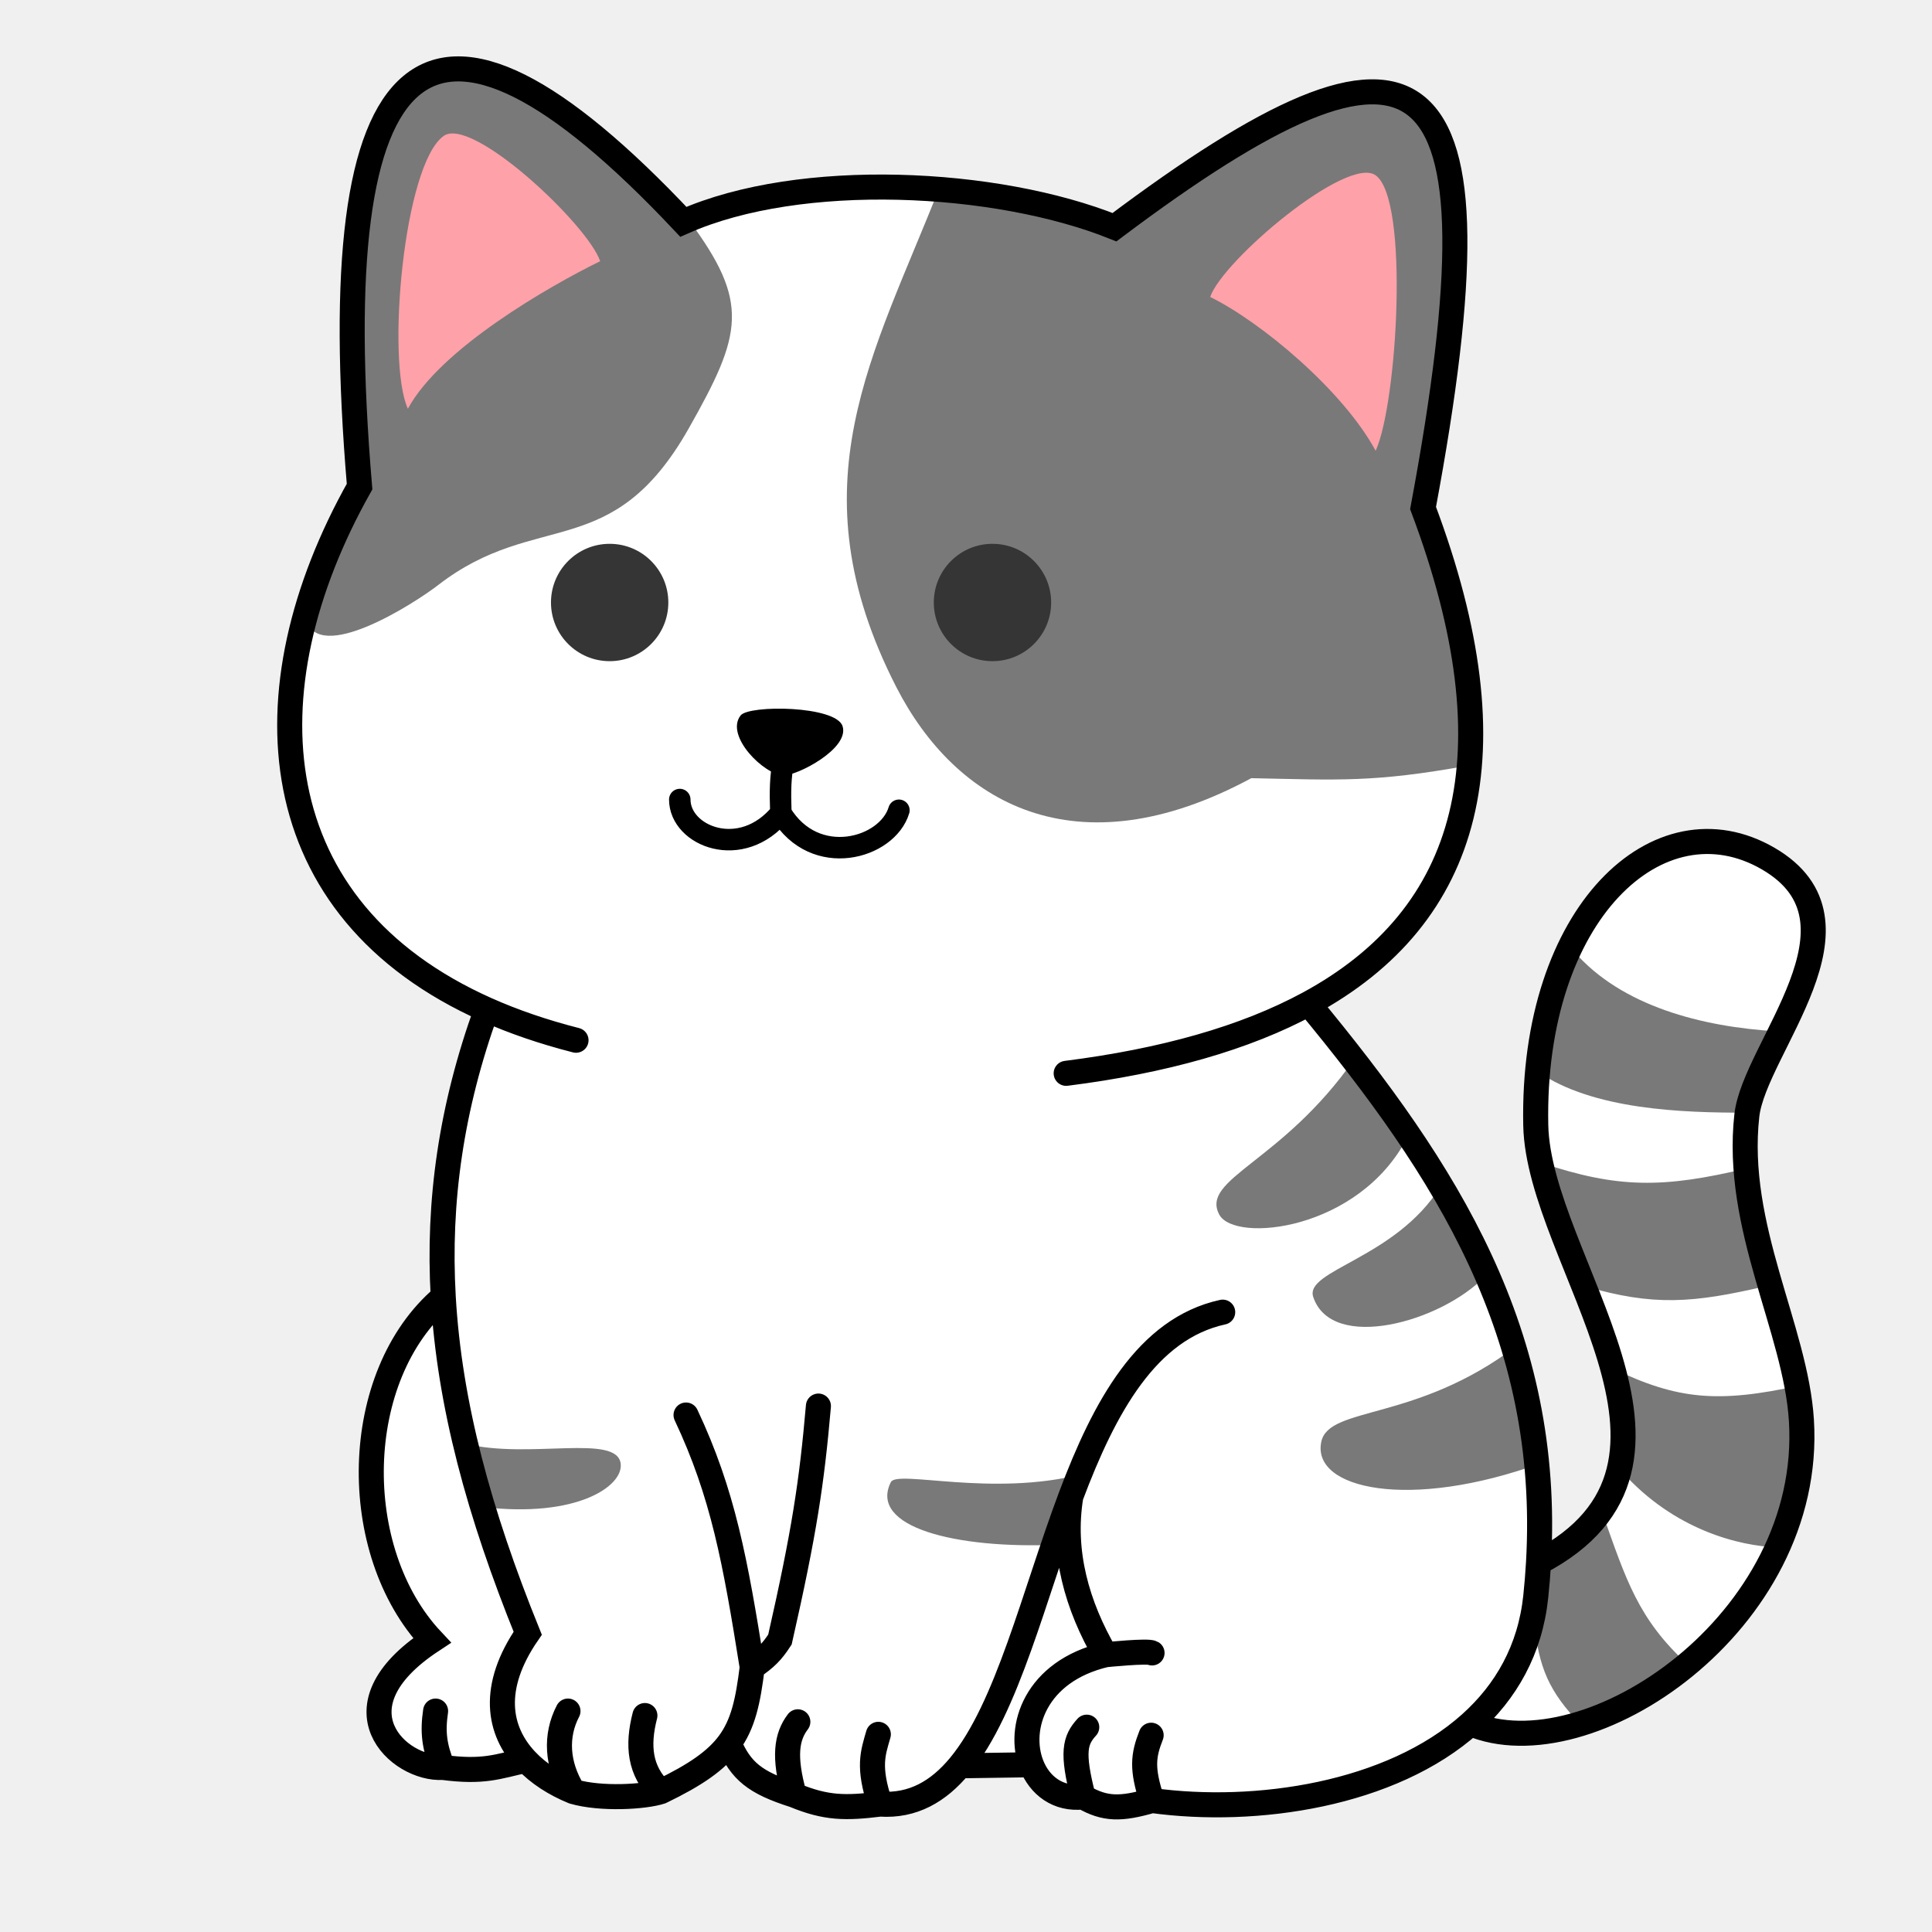
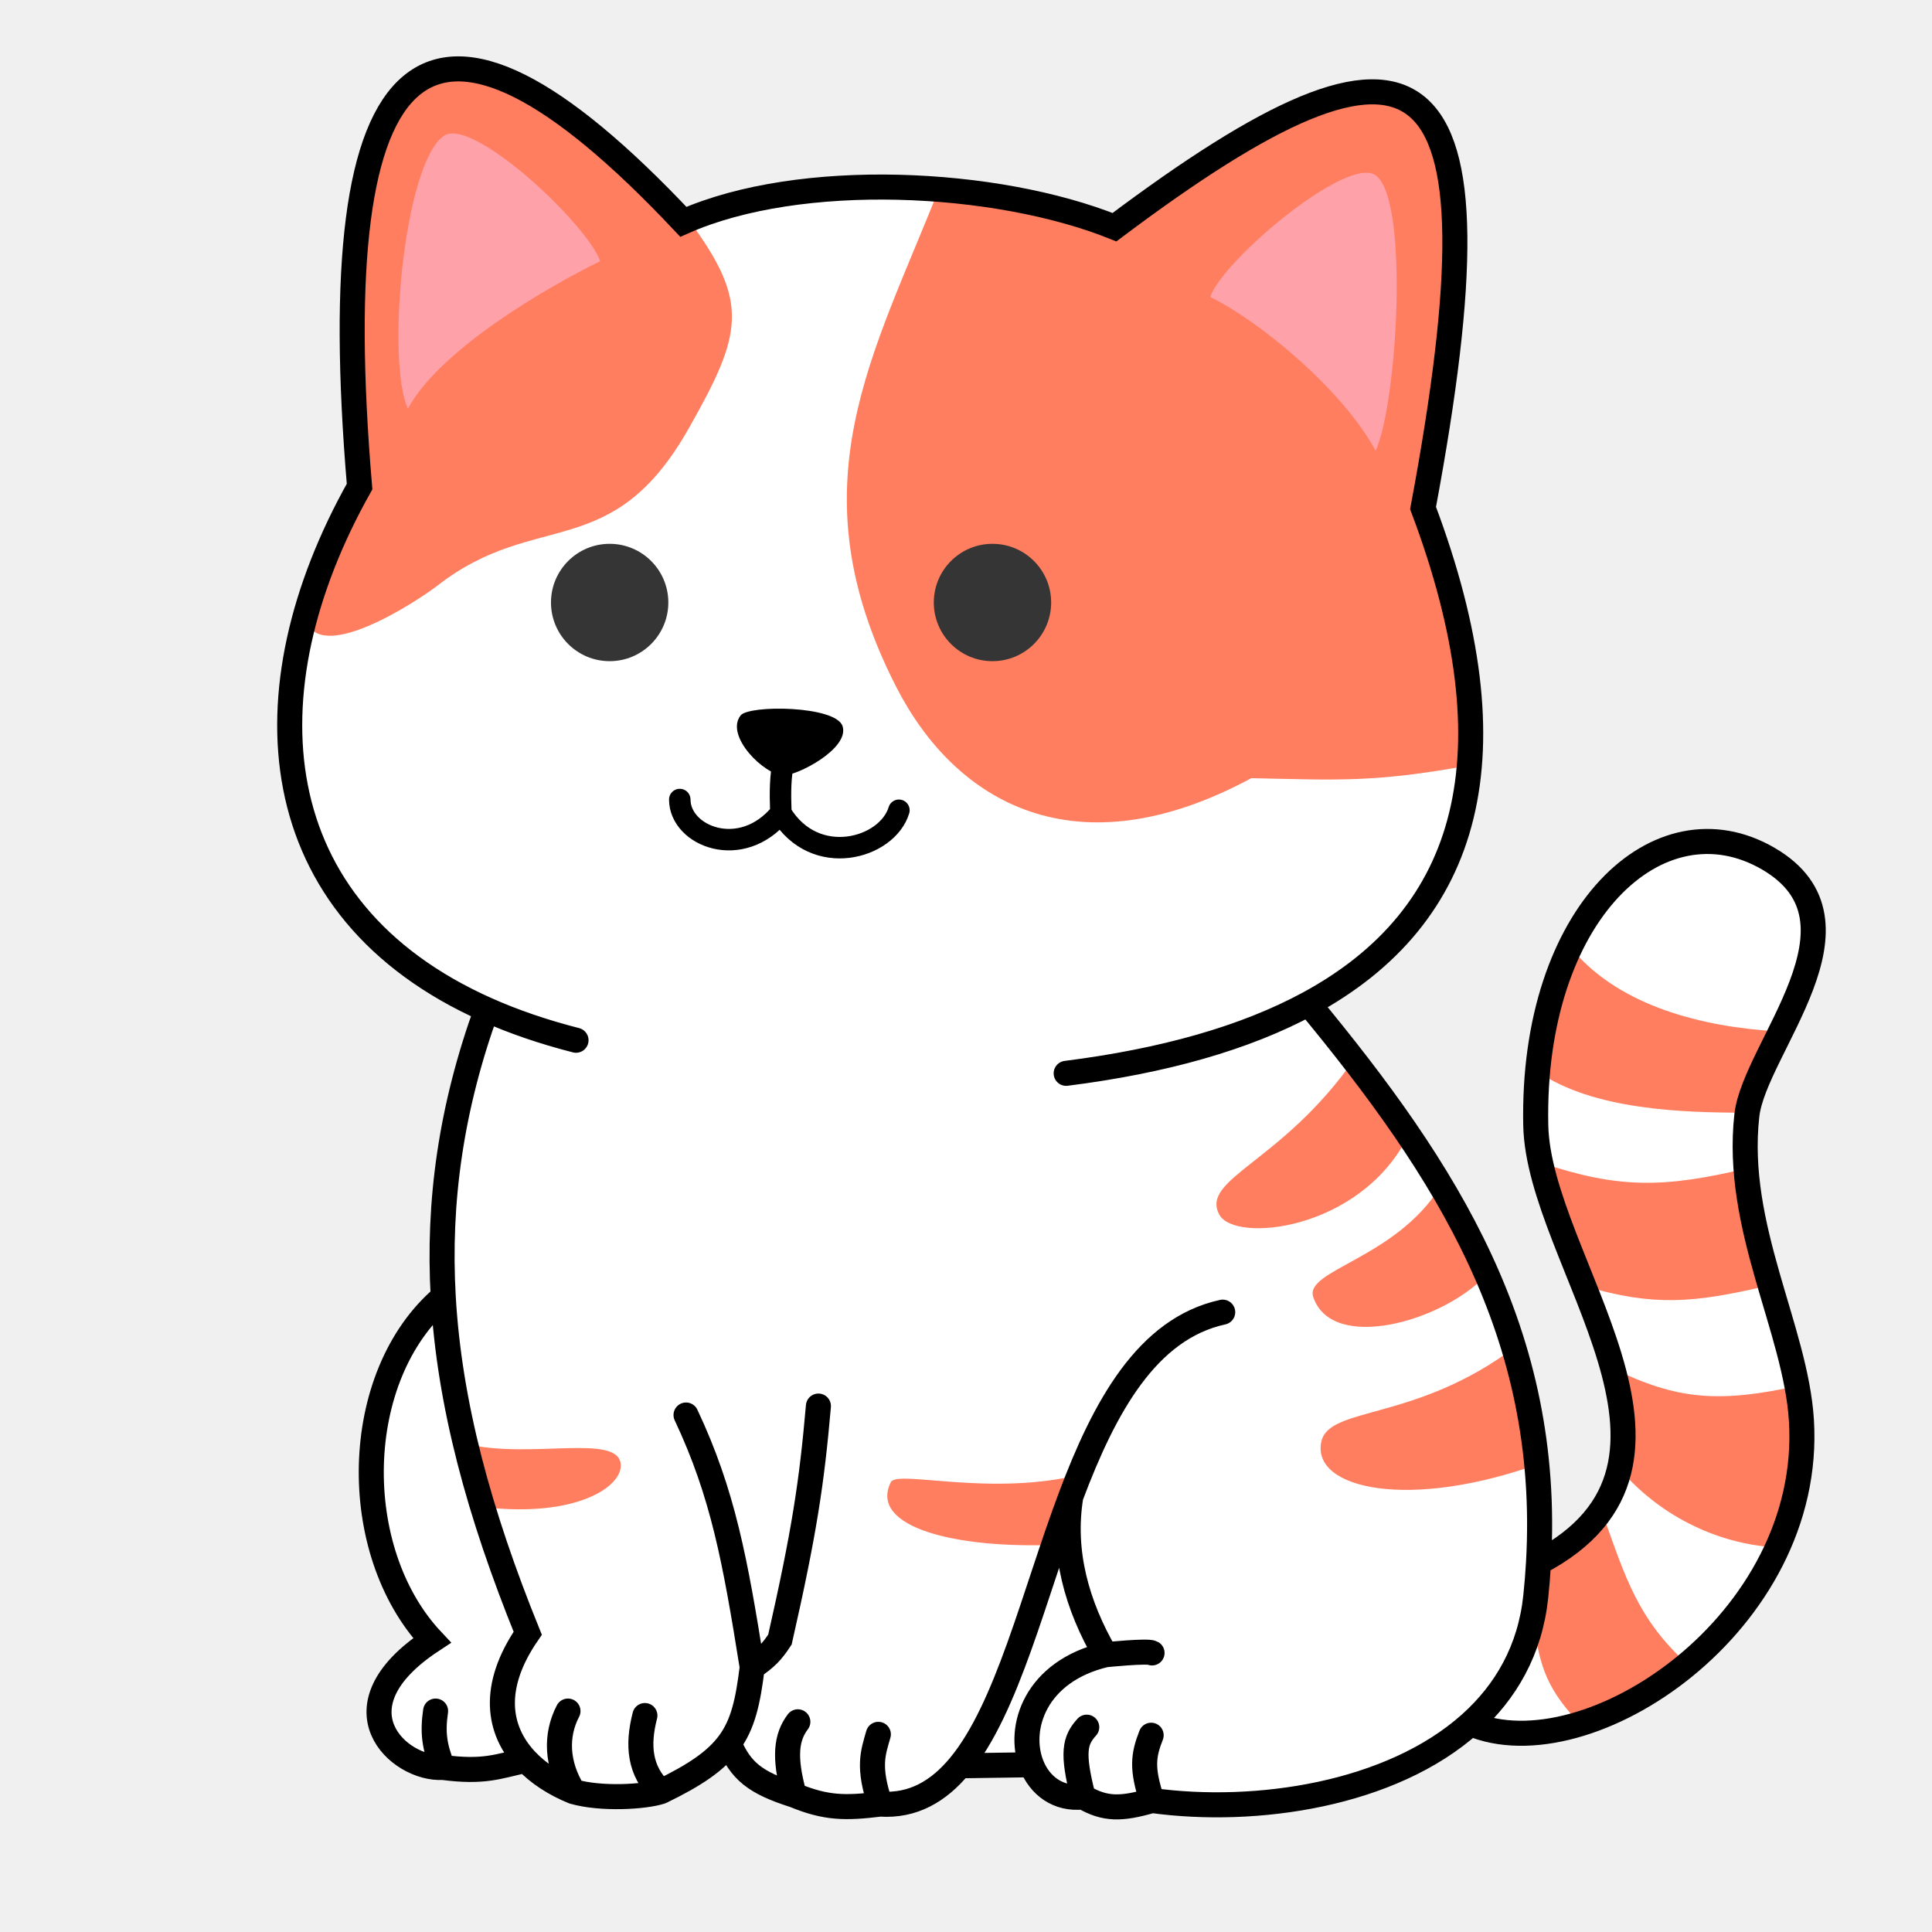
<svg xmlns="http://www.w3.org/2000/svg" width="1080" height="1080" viewBox="0 0 1080 1080" fill="none">
  <path d="M201 272C180 23.5 239-28 382 124c65.5-29 175-23.5 241 3C795.5-2.5 844 24.5 795.5 284c52.047 138.194 26.274 228.201-64 277.051C808.729 654.44 867.323 745.604 860.043 873.5c106.457-55.5 0-169-1.543-244.5-2.426-118.694 69-184.5 130-149s-7.77 105.736-12 143.5c-7 62.5 27.33 119.387 30.5 170.5 7 113-119.5 197.5-185 169.514-44.383 39.786-119.88 50.946-178 42.986-17.467 5.03-26.211 5.07-38.5-2-14.084 1.62-24.385-6.4-28.904-18l-40.096.589c-11.897 14.371-26.192 22.641-44.5 21.411-19.395 2.35-30.084 2.4-48-5-22.104-7.033-29.83-13.537-36.506-29-7.2 9.713-18.67 17.653-37.994 27-9 3-33.5 4.5-49 0-10.311-4.211-19.536-10.098-26.489-17.5-16.038 3.54-23.511 7-46.511 4-24.5 1.5-63-33.5-6-71-47-50-45.5-148 6.276-192-3.051-53.423 4.411-105.835 24.224-160.609C146.183 508.329 136.666 386.372 201 272" fill="#fff" />
-   <path d="M501 384c-57.804-112.98-12.628-185.376 24.5-280 31.089 1.279 51.802 5.252 97.5 21C815.682-20.153 834.867 47.05 798.5 285c14 26 31 88.5 22 143-52.52 9.517-72.291 8.009-121 7-98.486 53.07-165.5 13.5-198.5-51M385 239.5c30-53 34.336-70.313 0-116.5C240.509-7.507 189.927-.715 199.5 273.5c-1.267 9.007-30.397 65.252-28.5 72.5 6.731 25.714 60.163-8.308 74-19 55-42.5 97.048-11.618 140-87.5m112.998 589c3.502-6.999 56.501 8.501 107-4.5l-13.499 39.501c-57.499 2.5-106.067-9.885-93.501-35.001M347 818.5c-1.5-17.5-51.5-2.5-87-11.5l10.5 35.5c51.5 6 77.581-11.387 76.5-24M681.602 679c-10.791-20.136 35.001-29 75.5-87l29.5 44 18.5 27.5 25 50 17.5 39 13.5 65.5c-73 26.5-128.019 14.5-122.5-12 4.214-20.234 53-11 109-53.5l-17.5-39c-24.5 25.5-85.644 42.569-96 11.5-5-15 46-21.5 71-61.5l-18.5-27.5c-27 52-96.426 59-105 43M857.5 906l6-36 32.5-23.5c12.842 36.056 19.635 58.648 47.5 84-19.603 15.976-31.671 24.133-59.5 34-18.343-19.174-23.834-32.133-26.5-58.5M994 865c-21.964-.677-58.229-9.917-87-42 1.971-26.532.99-38.637-5.5-58 36.127 17.408 58.863 19.52 104.5 9.5 4.43 35.697 1.63 55.49-12 90.5m-7-146c-40.358 9.397-62.666 11.319-101 0l-24.5-69c42.933 14.406 68.336 14.336 115.5 3zM859.5 599c31.148 21.486 81 23 116.5 23l17-45.5c-41.5-2.5-86.5-14-113-44.5-15.873 25.913-13.503 38.689-20.5 67" fill="#797979" />
+   <path d="M501 384c-57.804-112.98-12.628-185.376 24.5-280 31.089 1.279 51.802 5.252 97.5 21C815.682-20.153 834.867 47.05 798.5 285c14 26 31 88.5 22 143-52.52 9.517-72.291 8.009-121 7-98.486 53.07-165.5 13.5-198.5-51M385 239.5c30-53 34.336-70.313 0-116.5C240.509-7.507 189.927-.715 199.5 273.5c-1.267 9.007-30.397 65.252-28.5 72.5 6.731 25.714 60.163-8.308 74-19 55-42.5 97.048-11.618 140-87.5m112.998 589c3.502-6.999 56.501 8.501 107-4.5l-13.499 39.501c-57.499 2.5-106.067-9.885-93.501-35.001M347 818.5c-1.5-17.5-51.5-2.5-87-11.5l10.5 35.5c51.5 6 77.581-11.387 76.5-24M681.602 679c-10.791-20.136 35.001-29 75.5-87l29.5 44 18.5 27.5 25 50 17.5 39 13.5 65.5c-73 26.5-128.019 14.5-122.5-12 4.214-20.234 53-11 109-53.5l-17.5-39c-24.5 25.5-85.644 42.569-96 11.5-5-15 46-21.5 71-61.5l-18.5-27.5c-27 52-96.426 59-105 43M857.5 906l6-36 32.5-23.5c12.842 36.056 19.635 58.648 47.5 84-19.603 15.976-31.671 24.133-59.5 34-18.343-19.174-23.834-32.133-26.5-58.5M994 865c-21.964-.677-58.229-9.917-87-42 1.971-26.532.99-38.637-5.5-58 36.127 17.408 58.863 19.52 104.5 9.5 4.43 35.697 1.63 55.49-12 90.5m-7-146c-40.358 9.397-62.666 11.319-101 0l-24.5-69c42.933 14.406 68.336 14.336 115.5 3zM859.5 599c31.148 21.486 81 23 116.5 23l17-45.5c-41.5-2.5-86.5-14-113-44.5-15.873 25.913-13.503 38.689-20.5 67" fill="#ff7e5f" />
  <path d="M322 581.5c-18.366-4.685-35.008-10.429-50-17.109M596 600c54.589-6.912 100.025-19.753 135.5-38.949m-459.5 3.34C146.183 508.329 136.666 386.372 201 272 180 23.5 239-28 382 124c65.5-29 175-23.5 241 3C795.5-2.5 844 24.5 795.5 284c52.047 138.194 26.274 228.201-64 277.051m-459.5 3.34C252.187 619.165 244.725 671.577 247.776 725m72.724 276.5c15.5 4.5 40 3 49 0m-49 0c-9.334-15.089-10.166-31.253-3-45m3 45c-10.311-4.211-19.536-10.098-26.489-17.5m75.489 17.5c-12-11.5-13.316-25.734-9-42.5m9 42.5c19.324-9.347 30.794-17.287 37.994-27M420.5 932c-9.5-59.5-16.29-97.037-37-141m37 141c7.704-5.199 11-8.643 15.5-15.5 13.631-60.095 17.763-87.646 21.5-130.5m-37 146c-2.353 19.084-5.116 31.857-13.006 42.5M247.776 725c3.418 59.823 20.019 120.911 47.224 188-20.759 30.101-16.607 54.373-.989 71m-46.235-259C196 769 194.5 867 241.5 917c-57 37.5-18.5 72.5 6 71m0 0c23 3 30.473-.46 46.511-4m-46.511 4c-4.762-11.716-5.722-19.784-4-31.5m163.994 18c6.676 15.463 14.402 21.967 36.506 29m0 0c17.916 7.4 28.605 7.35 48 5m-48-5c-6-21.5-4.382-32.59 2-41m46 46c-7-21-4-28.5-1-39m1 39c18.308 1.23 32.603-7.04 44.5-21.411m147-253.589c-42.305 9.23-66.121 52.997-84.901 103m0 0C593.5 867.5 602 897.5 618 925m-19.401-88.5c-20.788 55.347-35.407 118.336-62.099 150.589M618 925s23.84-2.418 26-1m-26 1c-39.291 9.264-49.398 40.977-41.404 61.5m28.904 18c12.289 7.07 21.033 7.03 38.5 2m-38.5-2c-6.423-24.955-4.654-31.695 2-39m-2 39c-14.084 1.63-24.385-6.4-28.904-18m67.404 20c-5.858-17.701-4.986-25.095-.5-36.5m.5 36.5c58.119 7.96 133.617-3.2 178-42.986m-90.5-402.463C808.729 654.44 867.323 745.604 860.043 873.5M536.5 987.089l40.096-.589m283.447-113a399 399 0 0 1-1.543 19c-3.142 29.907-16.736 53.298-36.5 71.014m38.043-90.014c106.457-55.5 0-169-1.543-244.5-2.426-118.694 69-184.5 130-149s-7.77 105.736-12 143.5c-7 62.5 27.33 119.387 30.5 170.5 7 113-119.5 197.5-185 169.514" stroke="#000" stroke-width="14" stroke-linecap="round" />
  <path d="M438 424.942c-1.755 9.743-1.948 16.407-1.5 29.5m0 0c19 31.5 59.5 20 66-1.5m-66 1.5c-22 27-56.5 13-56.5-7.5" stroke="#000" stroke-width="12" stroke-linecap="round" />
  <path d="M471 405.942c-3.691-11.536-52.329-12-57-6-8.881 11.408 13.138 33.237 24 33.5 7.653.186 37-15 33-27.5" fill="#000" />
  <path d="M769 252c-18.186-33.677-64.008-72.013-92.5-86 7-20.5 76.66-79.314 92.5-68 18.9 13.5 12.138 127.419 0 154m-541-23.5c18.186-33.677 79.008-68.513 107.5-82.5-7-20.5-71.66-81.314-87.5-70-22.4 16-32.138 125.919-20 152.5" fill="#ffa1a9" />
  <circle cx="554.8" cy="336.8" r="32.8" fill="#353535" />
  <circle cx="340.8" cy="336.8" r="32.8" fill="#353535" />
</svg>
